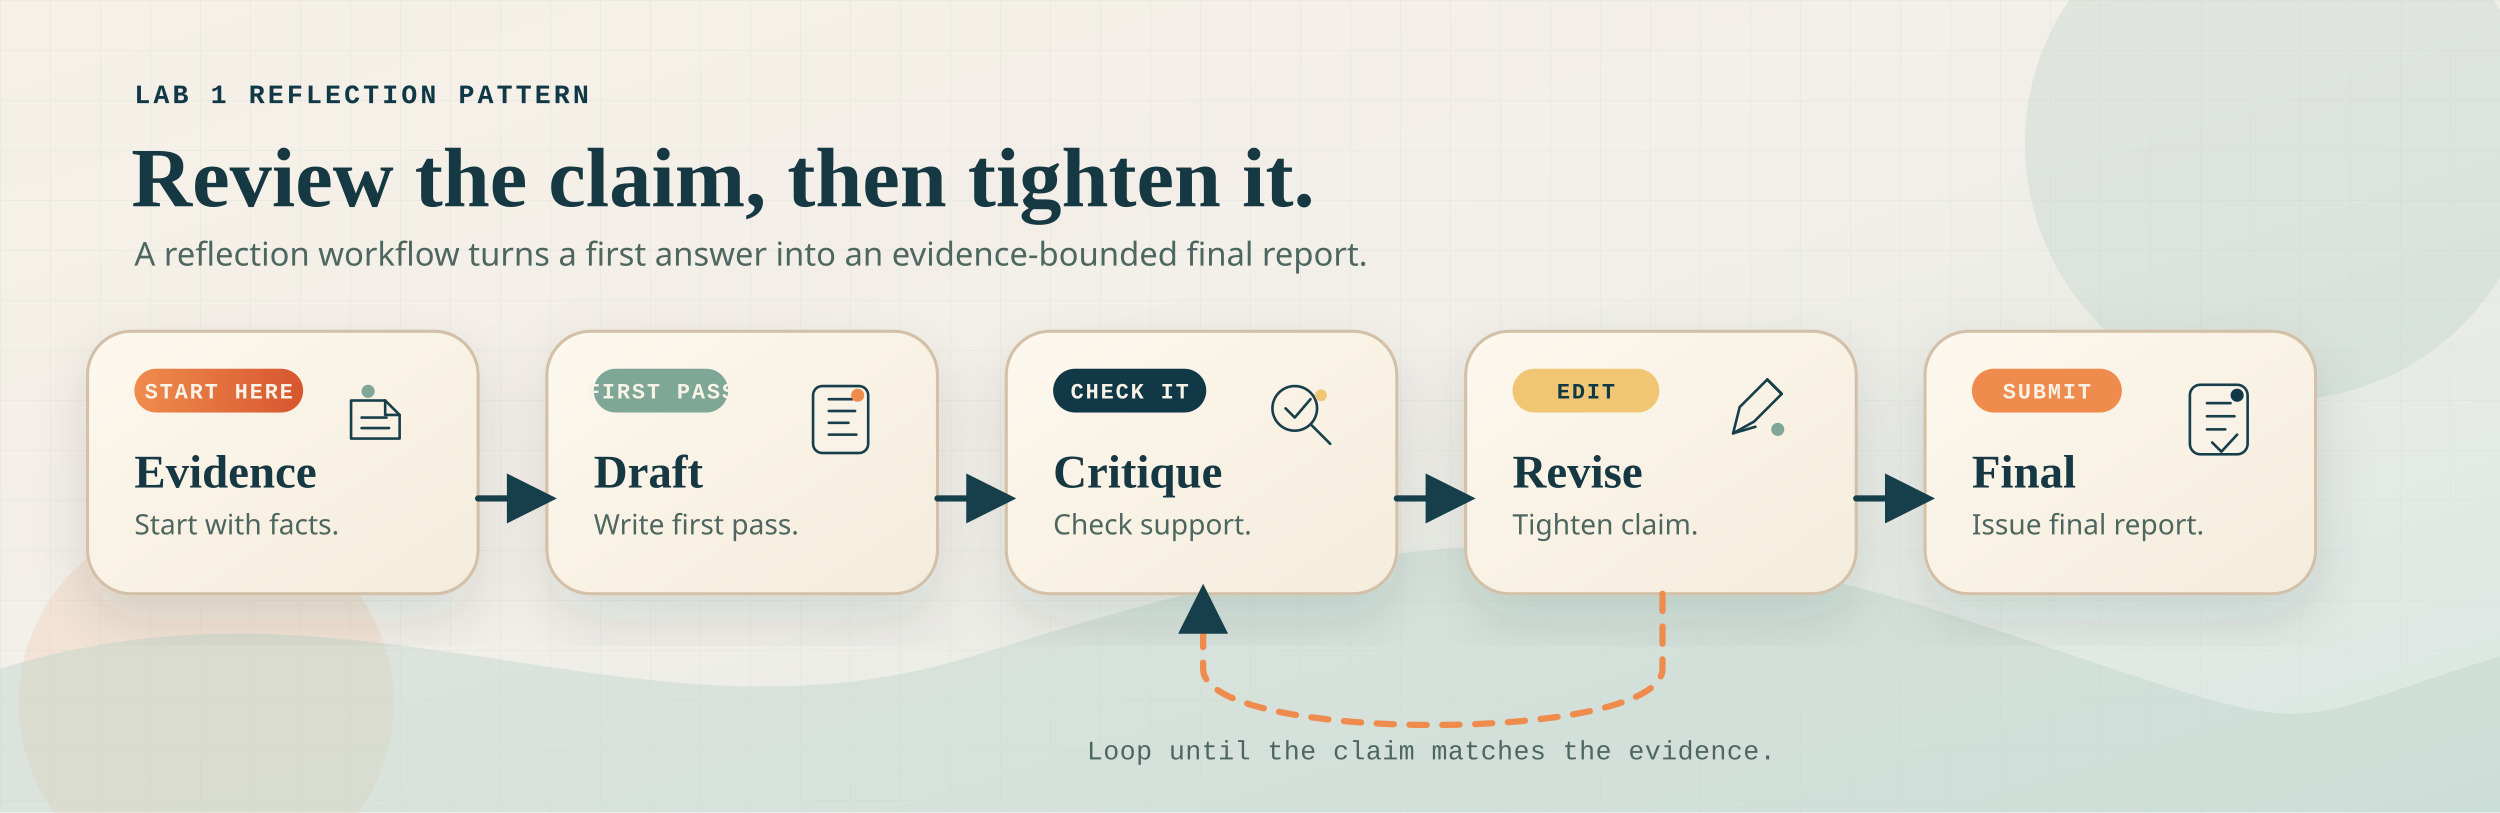
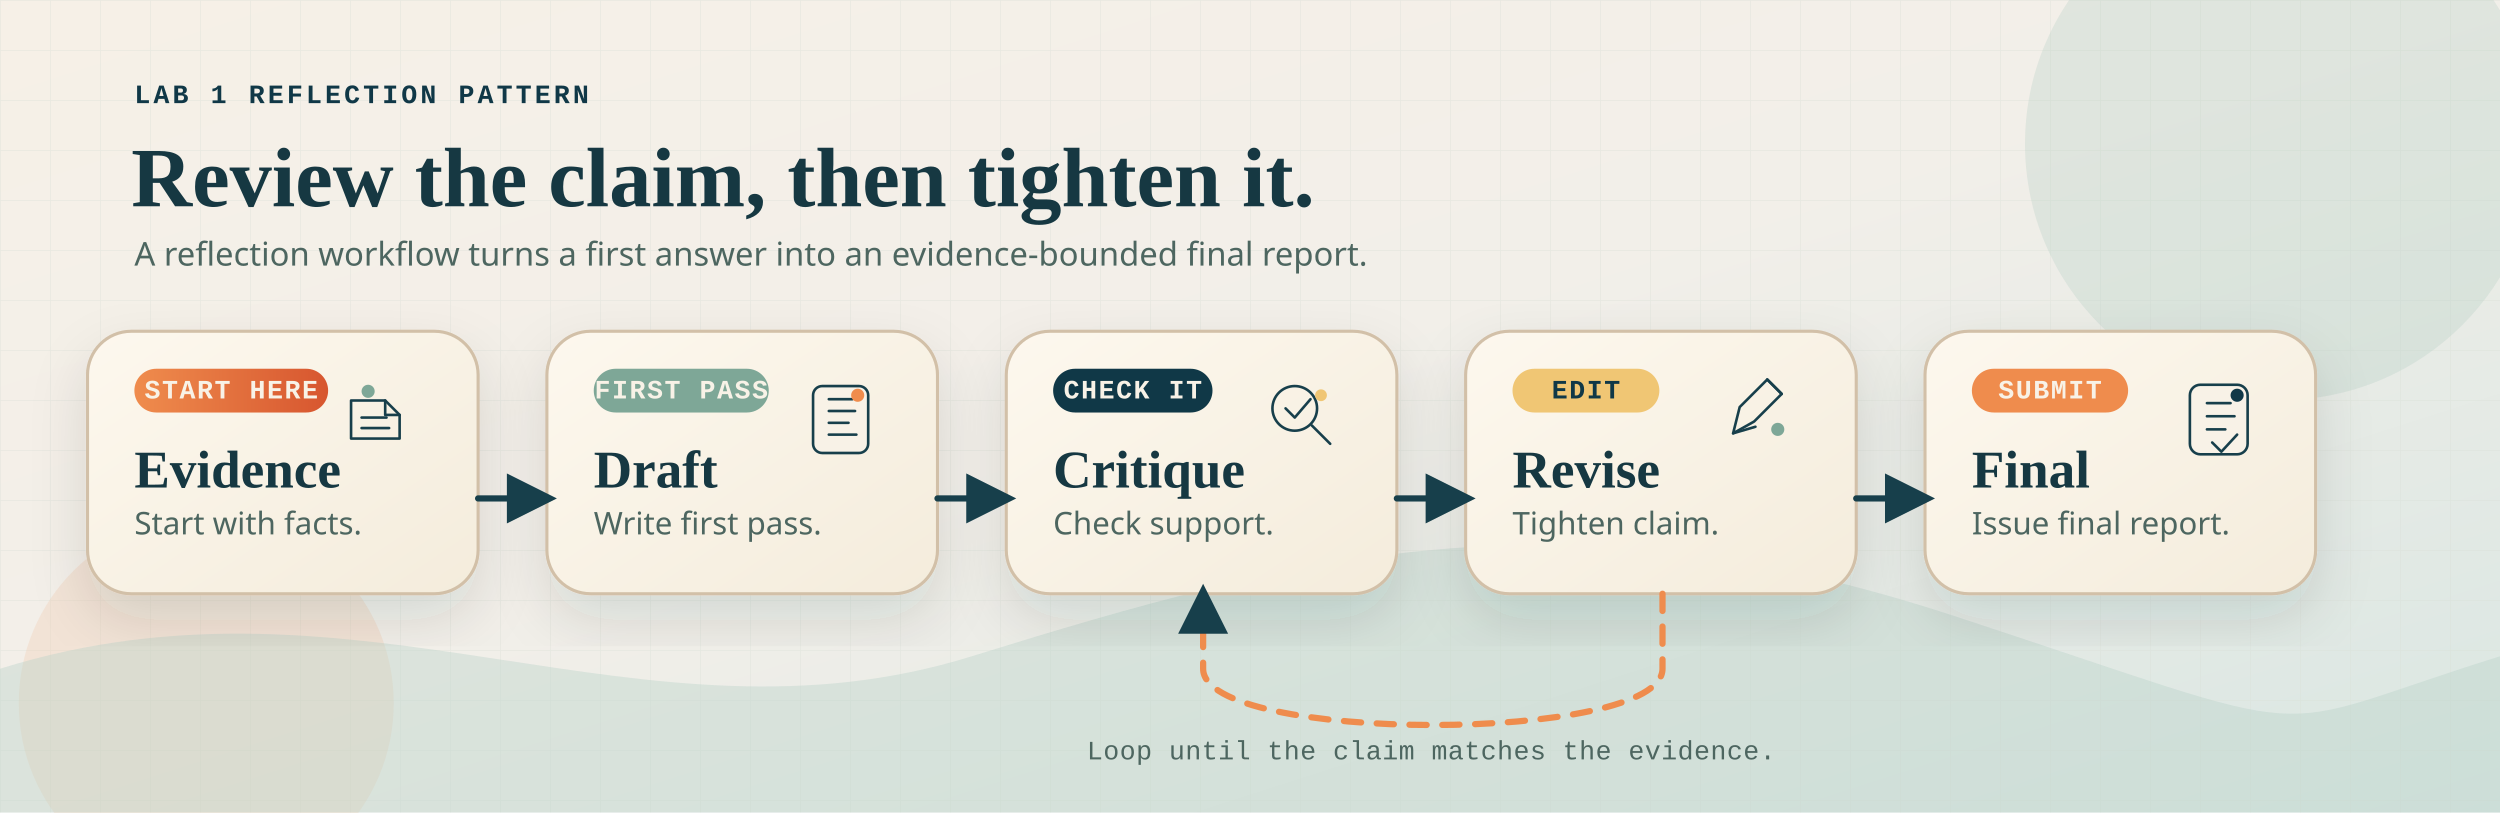
<svg xmlns="http://www.w3.org/2000/svg" viewBox="0 0 1600 520" role="img" aria-labelledby="title desc">
  <defs>
    <linearGradient id="bg" x1="0%" y1="0%" x2="100%" y2="100%">
      <stop offset="0%" stop-color="#f6f0e7" />
      <stop offset="48%" stop-color="#f2efe9" />
      <stop offset="100%" stop-color="#d9e6e2" />
    </linearGradient>
    <linearGradient id="card" x1="0%" y1="0%" x2="100%" y2="100%">
      <stop offset="0%" stop-color="#fdf8ee" />
      <stop offset="100%" stop-color="#f4ecdc" />
    </linearGradient>
    <linearGradient id="accent" x1="0%" y1="0%" x2="100%" y2="0%">
      <stop offset="0%" stop-color="#ef8c4d" />
      <stop offset="100%" stop-color="#d7562f" />
    </linearGradient>
    <filter id="shadow" x="-20%" y="-20%" width="140%" height="140%">
      <feDropShadow dx="0" dy="16" stdDeviation="18" flood-color="#12333b" flood-opacity="0.12" />
    </filter>
    <pattern id="grid" width="32" height="32" patternUnits="userSpaceOnUse">
      <path d="M 32 0 L 0 0 0 32" fill="none" stroke="#d8ddd6" stroke-width="1" />
    </pattern>
    <marker id="arrow" viewBox="0 0 10 10" refX="8" refY="5" markerWidth="8" markerHeight="8" orient="auto-start-reverse">
      <path d="M 0 0 L 10 5 L 0 10 z" fill="#173f4b" />
    </marker>
    <style>
      .eyebrow { fill: #103847; font-family: 'Courier New', monospace; font-size: 17px; letter-spacing: 2px; font-weight: 700; }
      .title { fill: #163842; font-family: Georgia, 'Times New Roman', serif; font-size: 54px; font-weight: 700; }
      .subtitle { fill: #4d6660; font-family: Verdana, Geneva, sans-serif; font-size: 21px; }
      .pill { fill: #103847; }
-       .pill-text { fill: #f8f2e7; font-family: 'Courier New', monospace; font-size: 14px; letter-spacing: 1.2px; font-weight: 700; }
-       .pill-text-dark { fill: #103847; font-family: 'Courier New', monospace; font-size: 14px; letter-spacing: 1.2px; font-weight: 700; }
-       .card-title { fill: #163842; font-family: Georgia, 'Times New Roman', serif; font-size: 30px; font-weight: 700; }
-       .card-text { fill: #4d6660; font-family: Verdana, Geneva, sans-serif; font-size: 18px; }
+       .pill-text { fill: #f8f2e7; font-family: 'Courier New', monospace; font-size: 17px; letter-spacing: 1px; font-weight: 700; }
+       .pill-text-dark { fill: #103847; font-family: 'Courier New', monospace; font-size: 17px; letter-spacing: 1px; font-weight: 700; }
+       .card-title { fill: #163842; font-family: Georgia, 'Times New Roman', serif; font-size: 34px; font-weight: 700; }
+       .card-text { fill: #4d6660; font-family: Verdana, Geneva, sans-serif; font-size: 20px; }
      .flow { fill: none; stroke: #173f4b; stroke-width: 4; stroke-linecap: round; stroke-linejoin: round; }
      .loop { fill: none; stroke: #ef8c4d; stroke-width: 4; stroke-linecap: round; stroke-linejoin: round; stroke-dasharray: 11 10; }
      .icon { fill: none; stroke: #173f4b; stroke-width: 4; stroke-linecap: round; stroke-linejoin: round; }
      .accent-fill { fill: #ef8c4d; }
      .sage-fill { fill: #7ea797; }
      .gold-fill { fill: #f0c674; }
      .teal-fill { fill: #103847; }
      .cream-fill { fill: #f8f2e7; }
      .note { fill: #4d6660; font-family: 'Courier New', monospace; font-size: 17px; letter-spacing: 0.3px; }
    </style>
  </defs>
  <rect width="1600" height="520" fill="url(#bg)" />
  <rect width="1600" height="520" fill="url(#grid)" opacity="0.42" />
  <circle cx="1460" cy="92" r="164" fill="#a8c6bb" opacity="0.25" />
  <circle cx="132" cy="450" r="120" fill="#efc4a6" opacity="0.28" />
  <path d="M 0 428 C 230 356 410 486 622 420 S 1000 312 1250 394 S 1440 470 1600 420 L 1600 520 L 0 520 Z" fill="#b8d1c8" opacity="0.4" />
  <text x="86" y="66" class="eyebrow">LAB 1  REFLECTION PATTERN</text>
  <text x="84" y="132" class="title">Review the claim, then tighten it.</text>
  <text x="86" y="170" class="subtitle">A reflection workflow turns a first answer into an evidence-bounded final report.</text>
  <g filter="url(#shadow)">
    <rect x="56" y="212" width="250" height="168" rx="28" fill="url(#card)" />
    <rect x="56" y="212" width="250" height="168" rx="28" fill="none" stroke="#d2c0a8" stroke-width="2" />
  </g>
-   <rect x="86" y="236" width="108" height="28" rx="14" fill="url(#accent)" />
-   <text x="140" y="255" text-anchor="middle" class="pill-text">START HERE</text>
+   <rect x="86" y="236" width="124" height="28" rx="14" fill="url(#accent)" />
+   <text x="148" y="255" text-anchor="middle" class="pill-text">START HERE</text>
  <text x="86" y="312" class="card-title">Evidence</text>
  <text x="86" y="342" class="card-text">Start with facts.</text>
  <g transform="matrix(0.42 0 0 0.42 244 258)">
    <path class="icon" d="M -46 -4 H 6 L 28 18 V 54 H -46 Z" />
    <path class="icon" d="M 6 -4 V 18 H 28" />
    <path class="icon" d="M -30 22 H 8" />
    <path class="icon" d="M -30 38 H 12" />
    <circle cx="-20" cy="-18" r="10" class="sage-fill" />
  </g>
  <g filter="url(#shadow)">
    <rect x="350" y="212" width="250" height="168" rx="28" fill="url(#card)" />
    <rect x="350" y="212" width="250" height="168" rx="28" fill="none" stroke="#d2c0a8" stroke-width="2" />
  </g>
-   <rect x="380" y="236" width="86" height="28" rx="14" fill="#7ea797" />
-   <text x="423" y="255" text-anchor="middle" class="pill-text">FIRST PASS</text>
+   <rect x="380" y="236" width="112" height="28" rx="14" fill="#7ea797" />
+   <text x="436" y="255" text-anchor="middle" class="pill-text">FIRST PASS</text>
  <text x="380" y="312" class="card-title">Draft</text>
  <text x="380" y="342" class="card-text">Write first pass.</text>
  <g transform="matrix(0.42 0 0 0.42 538 258)">
    <rect x="-42" y="-26" width="84" height="102" rx="14" fill="#f8f2e7" stroke="#173f4b" stroke-width="4" />
    <path class="icon" d="M -18 -6 H 18" />
    <path class="icon" d="M -18 12 H 22" />
    <path class="icon" d="M -18 30 H 12" />
    <path class="icon" d="M -18 48 H 24" />
    <circle cx="26" cy="-12" r="10" class="accent-fill" />
  </g>
  <g filter="url(#shadow)">
    <rect x="644" y="212" width="250" height="168" rx="28" fill="url(#card)" />
    <rect x="644" y="212" width="250" height="168" rx="28" fill="none" stroke="#d2c0a8" stroke-width="2" />
  </g>
-   <rect x="674" y="236" width="98" height="28" rx="14" fill="#103847" />
-   <text x="723" y="255" text-anchor="middle" class="pill-text">CHECK IT</text>
+   <rect x="674" y="236" width="102" height="28" rx="14" fill="#103847" />
+   <text x="725" y="255" text-anchor="middle" class="pill-text">CHECK IT</text>
  <text x="674" y="312" class="card-title">Critique</text>
  <text x="674" y="342" class="card-text">Check support.</text>
  <g transform="matrix(0.42 0 0 0.42 832 258)">
    <circle cx="-8" cy="8" r="34" fill="none" stroke="#173f4b" stroke-width="4" />
    <path class="icon" d="M 18 34 L 46 62" />
    <path class="icon" d="M -22 8 L -8 22 L 16 -6" />
    <circle cx="32" cy="-12" r="9" class="gold-fill" />
  </g>
  <g filter="url(#shadow)">
    <rect x="938" y="212" width="250" height="168" rx="28" fill="url(#card)" />
    <rect x="938" y="212" width="250" height="168" rx="28" fill="none" stroke="#d2c0a8" stroke-width="2" />
  </g>
  <rect x="968" y="236" width="94" height="28" rx="14" fill="#f0c674" />
  <text x="1015" y="255" text-anchor="middle" class="pill-text-dark">EDIT</text>
  <text x="968" y="312" class="card-title">Revise</text>
  <text x="968" y="342" class="card-text">Tighten claim.</text>
  <g transform="matrix(0.42 0 0 0.42 1126 258)">
    <path class="icon" d="M -40 46 L -30 6 L 12 -36 L 34 -14 L -8 28 Z" />
    <path class="icon" d="M 12 -36 L 34 -14" />
    <path class="icon" d="M -40 46 L -6 36" />
    <circle cx="28" cy="40" r="10" class="sage-fill" />
  </g>
  <g filter="url(#shadow)">
    <rect x="1232" y="212" width="250" height="168" rx="28" fill="url(#card)" />
    <rect x="1232" y="212" width="250" height="168" rx="28" fill="none" stroke="#d2c0a8" stroke-width="2" />
  </g>
-   <rect x="1262" y="236" width="96" height="28" rx="14" fill="#ef8c4d" />
-   <text x="1310" y="255" text-anchor="middle" class="pill-text">SUBMIT</text>
+   <rect x="1262" y="236" width="100" height="28" rx="14" fill="#ef8c4d" />
+   <text x="1312" y="255" text-anchor="middle" class="pill-text">SUBMIT</text>
  <text x="1262" y="312" class="card-title">Final</text>
  <text x="1262" y="342" class="card-text">Issue final report.</text>
  <g transform="matrix(0.42 0 0 0.42 1420 258)">
    <rect x="-44" y="-28" width="88" height="106" rx="16" fill="#f8f2e7" stroke="#173f4b" stroke-width="4" />
    <path class="icon" d="M -18 0 H 18" />
    <path class="icon" d="M -18 20 H 24" />
    <path class="icon" d="M -18 40 H 10" />
    <path class="icon" d="M -10 60 L 4 74 L 28 48" />
    <circle cx="28" cy="-12" r="10" class="teal-fill" />
  </g>
  <path d="M 306 319 H 350" class="flow" marker-end="url(#arrow)" />
  <path d="M 600 319 H 644" class="flow" marker-end="url(#arrow)" />
  <path d="M 894 319 H 938" class="flow" marker-end="url(#arrow)" />
  <path d="M 1188 319 H 1232" class="flow" marker-end="url(#arrow)" />
  <path d="M 1064 380 V 428 C 1064 476 770 476 770 428 V 380" class="loop" marker-end="url(#arrow)" />
  <text x="916" y="486" text-anchor="middle" class="note">Loop until the claim matches the evidence.</text>
</svg>
